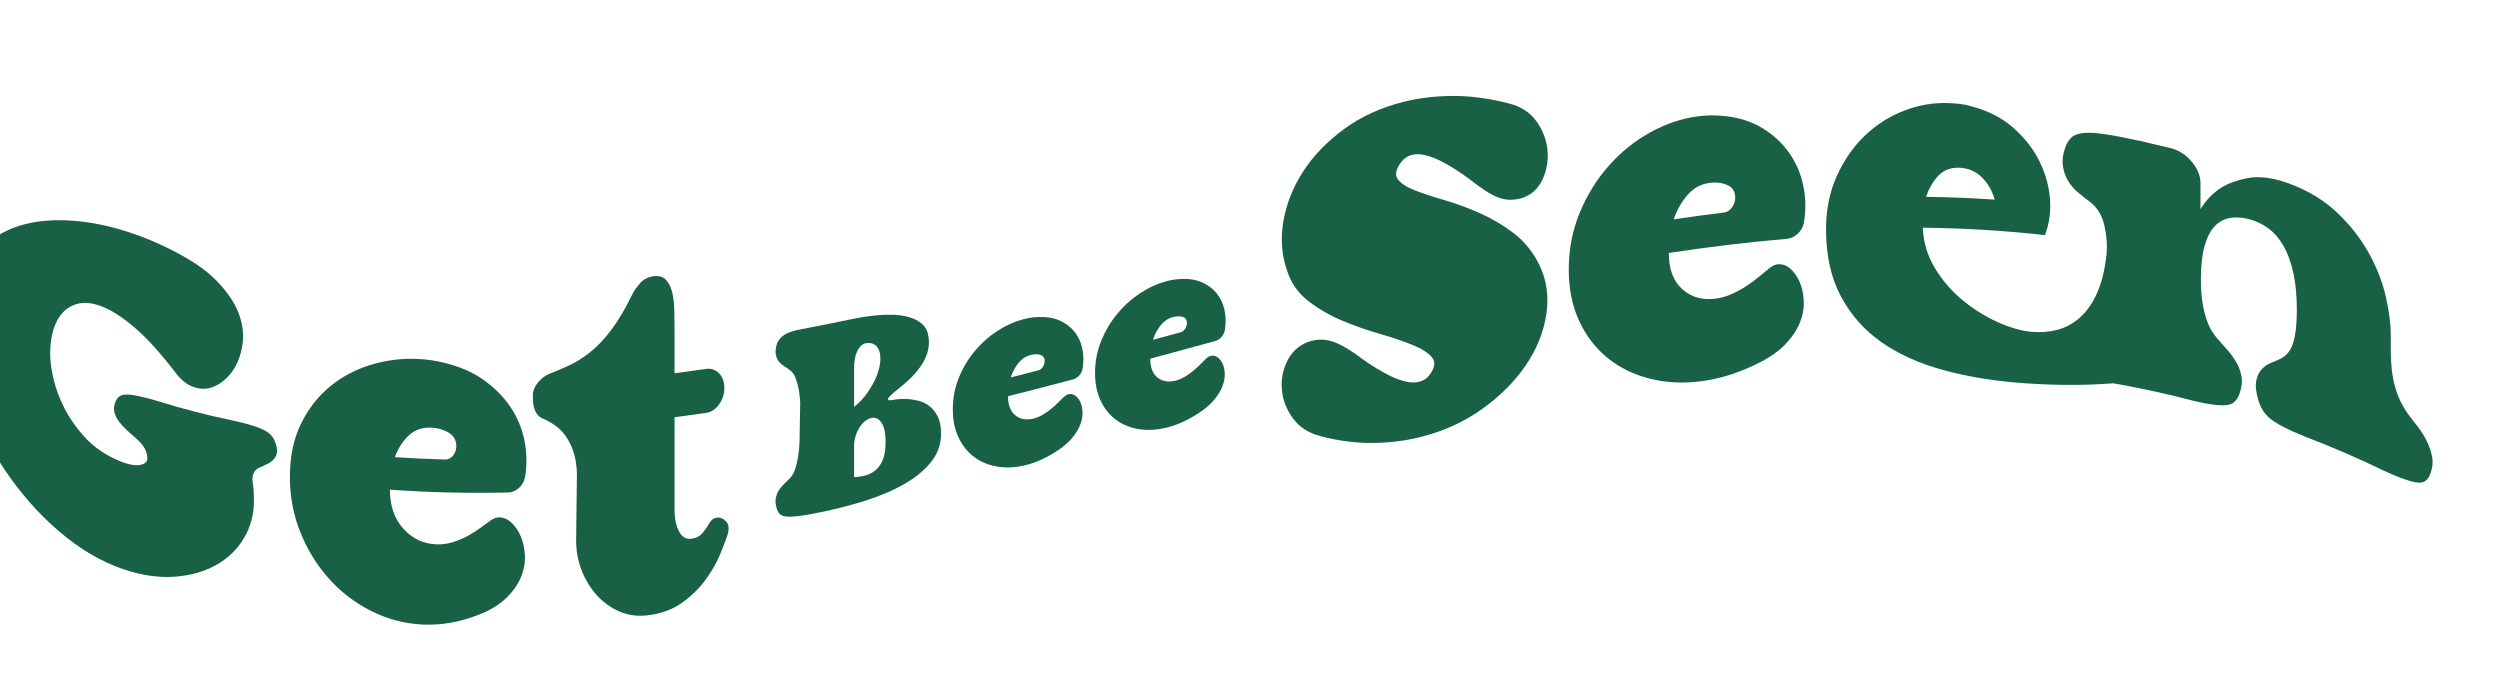
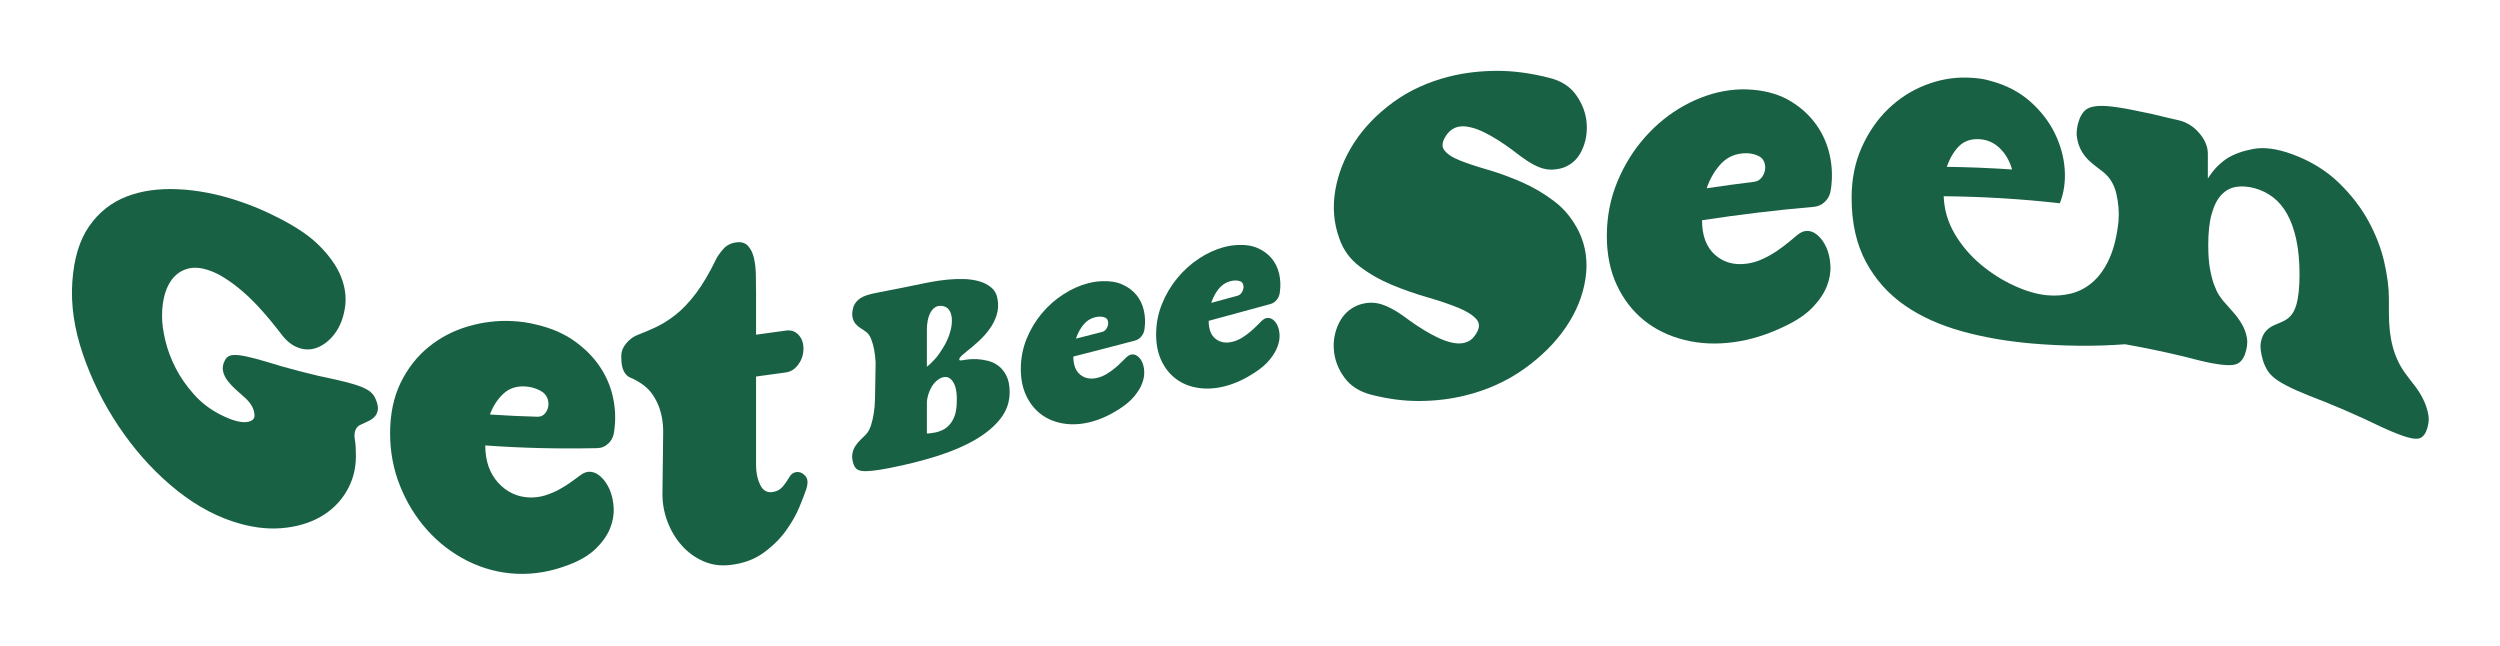
- <svg xmlns="http://www.w3.org/2000/svg" viewBox="95 330 845 230" fill="none">
+ <svg xmlns="http://www.w3.org/2000/svg" viewBox="54.39 337.26 888.16 229.24" fill="none">
  <path fill="#196144" d="M187.87 479.1C188.51 480.63 188.77 481.88 188.63 482.83C188.49 483.79 188.12 484.6 187.52 485.25C186.92 485.91 186.17 486.45 185.25 486.88C184.33 487.31 183.45 487.72 182.62 488.1C181.7 488.47 181.06 489.1 180.69 490.01C180.32 490.91 180.23 491.99 180.42 493.22C180.6 494.13 180.71 495.13 180.76 496.23C180.81 497.33 180.83 498.37 180.83 499.35C180.83 503.92 179.7 508.12 177.45 511.9C175.19 515.68 172.09 518.71 168.13 520.94C164.17 523.16 159.51 524.52 154.12 524.92C148.74 525.32 142.92 524.5 136.66 522.38C129.21 519.86 121.96 515.58 114.93 509.57C107.89 503.55 101.7 496.46 96.36 488.44C91.02 480.42 86.84 471.88 83.8 462.98C80.77 454.07 79.52 445.54 80.08 437.45C80.63 429.15 82.63 422.56 86.08 417.61C89.53 412.65 93.95 409.19 99.33 407.09C104.71 405 110.83 404.17 117.69 404.49C124.54 404.8 131.6 406.18 138.87 408.58C143.84 410.22 148.62 412.23 153.23 414.62C159.57 417.83 164.52 421.14 168.06 424.76C171.6 428.38 174.09 431.94 175.52 435.51C176.94 439.08 177.45 442.54 177.03 445.88C176.62 449.23 175.65 452.13 174.14 454.58C172.62 457.02 170.71 458.88 168.41 460.14C166.11 461.39 163.76 461.72 161.37 461.1C158.79 460.44 156.54 458.84 154.61 456.34C149.45 449.57 144.76 444.35 140.53 440.74C136.29 437.13 132.48 434.68 129.07 433.45C126.31 432.44 123.87 432.14 121.76 432.57C119.64 433 117.85 433.97 116.37 435.49C114.9 437.01 113.8 438.98 113.06 441.39C112.32 443.8 111.96 446.54 111.96 449.58C111.96 452.09 112.35 454.98 113.13 458.25C113.91 461.52 115.13 464.78 116.79 468.01C118.44 471.25 120.61 474.37 123.28 477.36C125.94 480.34 129.12 482.78 132.8 484.61C134.91 485.68 136.73 486.41 138.25 486.8C139.77 487.2 141.01 487.33 141.98 487.2C142.94 487.08 143.65 486.81 144.12 486.41C144.58 486.01 144.81 485.54 144.81 484.99C144.81 482.7 143.65 480.55 141.36 478.51C140.44 477.67 139.42 476.77 138.32 475.8C137.22 474.83 136.23 473.79 135.35 472.67C134.48 471.56 133.9 470.37 133.63 469.14C133.35 467.9 133.58 466.59 134.32 465.21C134.68 464.47 135.24 463.95 135.97 463.65C136.71 463.36 137.81 463.3 139.29 463.45C140.76 463.61 142.74 464.04 145.22 464.69C147.7 465.36 150.88 466.31 154.74 467.49C158.98 468.67 163.21 469.77 167.44 470.77C171.31 471.59 174.48 472.28 176.97 472.91C179.45 473.54 181.43 474.14 182.9 474.75C184.37 475.36 185.48 476 186.21 476.68C186.95 477.36 187.5 478.17 187.87 479.1" />
  <path fill="#196144" d="M247.36 476.7C245.42 475.35 243.17 474.64 240.59 474.54C237.65 474.43 235.16 475.31 233.14 477.21C231.11 479.12 229.55 481.54 228.45 484.52C234.06 484.9 239.67 485.16 245.28 485.31C246.3 485.34 247.12 485.03 247.77 484.39C248.41 483.75 248.85 482.97 249.08 482.05C249.31 481.13 249.29 480.17 249.01 479.19C248.74 478.2 248.18 477.37 247.36 476.7M226.79 495.51C226.79 500.96 228.31 505.38 231.34 508.72C234.38 512.07 238.11 513.84 242.53 513.99C244.46 514.05 246.32 513.8 248.11 513.24C249.91 512.67 251.59 511.96 253.15 511.1C254.72 510.24 256.16 509.32 257.5 508.34C258.83 507.36 259.96 506.53 260.88 505.87C261.89 505.21 262.81 504.87 263.64 504.86C265.11 504.84 266.49 505.41 267.78 506.57C269.07 507.74 270.13 509.26 270.96 511.14C271.78 513.03 272.27 515.19 272.41 517.63C272.54 520.08 272.11 522.55 271.1 525.03C270.08 527.51 268.4 529.9 266.06 532.18C263.71 534.46 260.51 536.39 256.46 537.91C250.3 540.31 244.13 541.37 237.97 541.1C231.8 540.82 225.96 539.28 220.44 536.51C214.92 533.73 210.14 530.04 206.09 525.49C202.04 520.95 198.84 515.72 196.5 509.86C194.15 504 192.98 497.78 192.98 491.25C192.98 484.38 194.22 478.41 196.7 473.29C199.19 468.17 202.48 463.96 206.57 460.61C210.66 457.25 215.31 454.82 220.51 453.26C225.71 451.71 230.98 451.06 236.31 451.32C239.35 451.46 242.29 451.9 245.15 452.63C250.3 453.86 254.74 455.76 258.47 458.42C262.19 461.08 265.21 464.1 267.51 467.53C269.81 470.96 271.37 474.64 272.2 478.59C273.03 482.54 273.16 486.43 272.61 490.26C272.43 492.12 271.76 493.61 270.61 494.73C269.46 495.86 268.1 496.44 266.54 496.47C253.29 496.75 240.04 496.47 226.79 495.51" />
  <path fill="#196144" d="M333.62 454.7C335.36 454.45 336.84 454.94 338.03 456.17C339.23 457.41 339.83 459.06 339.83 461.12C339.83 463.19 339.23 465.06 338.03 466.71C336.84 468.36 335.36 469.32 333.62 469.57C330.07 470.09 326.53 470.57 322.99 471.03C322.99 481.54 322.99 492.05 322.99 502.56C322.99 505.18 323.47 507.48 324.44 509.48C325.41 511.48 326.85 512.35 328.79 512.08C330.35 511.87 331.59 511.2 332.51 510.09C333.43 508.98 334.26 507.77 335 506.46C335.55 505.62 336.28 505.13 337.21 504.99C338.4 504.81 339.48 505.24 340.45 506.29C341.42 507.34 341.53 508.95 340.79 511.14C340.33 512.52 339.53 514.6 338.38 517.39C337.23 520.18 335.62 523.01 333.55 525.87C331.48 528.73 328.83 531.34 325.61 533.67C322.39 536.01 318.43 537.46 313.74 537.99C310.34 538.38 307.16 537.92 304.22 536.62C301.27 535.32 298.72 533.45 296.56 531.01C294.4 528.57 292.72 525.76 291.52 522.58C290.32 519.4 289.73 516.11 289.73 512.74C289.82 505.27 289.91 497.8 290 490.33C290 489.13 289.89 487.78 289.66 486.27C289.43 484.76 289.04 483.26 288.49 481.78C287.93 480.29 287.2 478.87 286.28 477.51C285.36 476.15 284.21 474.96 282.83 473.95C281.26 472.84 279.81 472.01 278.48 471.48C277.14 470.94 276.2 469.86 275.65 468.25C275.28 467.28 275.1 465.77 275.1 463.7C275.1 462.17 275.65 460.73 276.75 459.38C277.86 458.02 279.1 457.04 280.48 456.43C282.78 455.55 285.08 454.57 287.38 453.5C289.68 452.43 292.03 450.95 294.42 449.08C296.81 447.2 299.2 444.68 301.6 441.52C303.99 438.36 306.38 434.32 308.77 429.38C309.33 428.24 310.2 427.01 311.4 425.67C312.59 424.35 314.16 423.57 316.09 423.35C317.84 423.14 319.19 423.58 320.16 424.65C321.13 425.73 321.82 427.14 322.23 428.89C322.64 430.63 322.87 432.62 322.92 434.84C322.97 437.07 322.99 439.17 322.99 441.13C322.99 446.14 322.99 451.15 322.99 456.16C326.53 455.7 330.07 455.22 333.62 454.7" />
  <path fill="#196144" d="M383.68 491.27C383.98 491.27 384.41 491.24 384.97 491.18C385.53 491.12 386.14 491.02 386.8 490.88C387.56 490.72 388.36 490.44 389.2 490.05C390.04 489.66 390.81 489.1 391.52 488.37C392.23 487.64 392.84 486.68 393.35 485.49C393.86 484.3 394.16 482.78 394.27 480.96C394.47 477.43 394.1 474.85 393.16 473.22C392.22 471.59 391.02 470.94 389.54 471.26C388.73 471.43 387.95 471.84 387.22 472.48C386.48 473.12 385.86 473.87 385.35 474.73C384.84 475.59 384.44 476.53 384.13 477.56C383.83 478.58 383.68 479.55 383.68 480.45L383.68 491.27M383.68 467.55C384.29 467.12 385.17 466.29 386.34 465.05C387.51 463.81 388.76 462.02 390.08 459.69C390.94 458.12 391.59 456.53 392.02 454.94C392.45 453.34 392.63 451.89 392.55 450.58C392.48 449.27 392.15 448.2 391.56 447.37C390.98 446.54 390.13 446.06 389.01 445.94C388.04 445.85 387.23 446.02 386.57 446.46C385.91 446.91 385.36 447.53 384.93 448.35C384.5 449.16 384.18 450.08 383.98 451.12C383.78 452.15 383.68 453.21 383.68 454.29L383.68 467.55M365.47 466.06C365.37 464.39 365.19 462.83 364.93 461.38C364.68 460.1 364.32 458.88 363.87 457.7C363.41 456.52 362.8 455.68 362.04 455.15C361.48 454.72 360.86 454.29 360.17 453.87C359.49 453.46 358.88 452.94 358.34 452.31C357.81 451.69 357.44 450.88 357.24 449.9C357.04 448.91 357.16 447.65 357.62 446.13C358.13 444.9 358.97 443.9 360.13 443.15C361.3 442.39 363.18 441.78 365.77 441.29C371.74 440.15 377.71 438.95 383.68 437.7C384.18 437.59 385.11 437.43 386.46 437.2C387.8 436.97 389.36 436.77 391.14 436.59C392.92 436.42 394.79 436.35 396.74 436.39C398.7 436.44 400.53 436.7 402.23 437.18C403.93 437.66 405.39 438.42 406.61 439.46C407.83 440.5 408.56 441.92 408.82 443.73C409.12 445.7 408.99 447.55 408.44 449.27C407.88 451 407.05 452.62 405.96 454.13C404.87 455.65 403.59 457.09 402.11 458.45C400.64 459.81 399.14 461.08 397.62 462.26C397.21 462.59 396.78 462.96 396.32 463.36C395.87 463.77 395.53 464.12 395.33 464.44C395.13 464.76 395.1 465 395.26 465.18C395.41 465.36 395.87 465.36 396.63 465.19C396.83 465.14 397.39 465.06 398.3 464.95C399.22 464.83 400.28 464.8 401.5 464.85C402.72 464.91 404.02 465.11 405.39 465.45C406.76 465.79 408.02 466.4 409.16 467.28C410.3 468.15 411.24 469.34 411.98 470.85C412.72 472.36 413.08 474.29 413.08 476.63C413.08 480.06 412.02 483.15 409.88 485.91C407.75 488.67 404.81 491.16 401.05 493.37C397.29 495.58 392.81 497.53 387.6 499.19C382.39 500.85 376.69 502.3 370.5 503.51C368.06 503.99 366.06 504.31 364.52 504.48C362.97 504.65 361.72 504.69 360.78 504.59C359.84 504.49 359.14 504.24 358.69 503.84C358.23 503.44 357.87 502.88 357.62 502.14C357.16 500.78 357.02 499.57 357.2 498.52C357.38 497.46 357.73 496.53 358.27 495.71C358.8 494.89 359.42 494.15 360.13 493.48C360.85 492.81 361.48 492.18 362.04 491.59C362.8 490.79 363.4 489.7 363.83 488.33C364.26 486.95 364.58 485.59 364.78 484.23C365.04 482.67 365.19 481.02 365.24 479.27C365.32 474.87 365.39 470.46 365.47 466.06" />
  <path fill="#196144" d="M447.06 450.11C446 449.66 444.75 449.62 443.33 449.99C441.71 450.41 440.33 451.32 439.22 452.71C438.1 454.11 437.24 455.73 436.63 457.57C439.73 456.78 442.82 455.99 445.92 455.18C446.48 455.04 446.94 454.74 447.29 454.29C447.65 453.83 447.89 453.34 448.02 452.79C448.14 452.25 448.13 451.72 447.98 451.22C447.83 450.72 447.52 450.35 447.06 450.11M435.71 463.93C435.71 466.94 436.55 469.1 438.23 470.42C439.9 471.74 441.96 472.08 444.4 471.45C445.46 471.18 446.49 470.75 447.48 470.16C448.47 469.57 449.4 468.92 450.26 468.21C451.13 467.51 451.93 466.79 452.66 466.05C453.4 465.32 454.02 464.7 454.53 464.21C455.09 463.7 455.6 463.39 456.05 463.27C456.87 463.05 457.63 463.18 458.34 463.66C459.05 464.13 459.63 464.83 460.09 465.76C460.55 466.69 460.82 467.82 460.89 469.16C460.97 470.49 460.73 471.91 460.17 473.41C459.61 474.91 458.68 476.45 457.39 478.02C456.09 479.6 454.33 481.1 452.09 482.53C448.69 484.74 445.29 486.29 441.88 487.16C438.48 488.04 435.26 488.23 432.21 487.73C429.16 487.23 426.52 486.14 424.28 484.47C422.05 482.8 420.29 480.6 418.99 477.87C417.69 475.15 417.05 471.98 417.05 468.38C417.05 464.59 417.73 461.01 419.1 457.64C420.47 454.27 422.29 451.24 424.55 448.55C426.81 445.86 429.38 443.6 432.25 441.77C435.11 439.93 438.02 438.64 440.97 437.88C442.65 437.45 444.27 437.21 445.85 437.16C448.69 437.03 451.14 437.43 453.2 438.36C455.25 439.29 456.92 440.55 458.19 442.14C459.46 443.73 460.32 445.56 460.78 447.63C461.24 449.71 461.31 451.83 461.01 454.02C460.9 455.07 460.54 455.98 459.9 456.75C459.27 457.52 458.52 458.02 457.65 458.24C450.34 460.18 443.03 462.08 435.71 463.93" />
  <path fill="#196144" d="M495.14 437.24C494.07 436.81 492.83 436.79 491.41 437.17C489.78 437.62 488.41 438.55 487.29 439.96C486.17 441.38 485.31 443.01 484.7 444.86C487.8 444.02 490.9 443.17 494 442.33C494.55 442.18 495.01 441.88 495.37 441.42C495.72 440.96 495.96 440.46 496.09 439.91C496.22 439.37 496.2 438.85 496.05 438.35C495.9 437.85 495.6 437.48 495.14 437.24M483.79 451.24C483.79 454.25 484.62 456.39 486.3 457.68C487.98 458.97 490.03 459.28 492.47 458.62C493.54 458.33 494.57 457.89 495.56 457.29C496.55 456.69 497.47 456.03 498.34 455.31C499.2 454.6 500 453.87 500.74 453.13C501.47 452.38 502.1 451.76 502.6 451.27C503.16 450.75 503.67 450.44 504.13 450.31C504.94 450.09 505.7 450.21 506.41 450.68C507.13 451.15 507.71 451.85 508.17 452.77C508.62 453.7 508.89 454.83 508.97 456.17C509.04 457.5 508.8 458.92 508.24 460.42C507.68 461.93 506.76 463.47 505.46 465.05C504.17 466.64 502.4 468.16 500.17 469.61C496.76 471.85 493.36 473.44 489.96 474.37C486.55 475.29 483.33 475.53 480.28 475.1C477.23 474.66 474.59 473.63 472.36 472C470.12 470.38 468.36 468.22 467.06 465.53C465.77 462.84 465.12 459.69 465.12 456.08C465.12 452.29 465.81 448.7 467.18 445.3C468.55 441.89 470.36 438.82 472.63 436.08C474.88 433.34 477.45 431.02 480.32 429.13C483.19 427.24 486.1 425.9 489.04 425.1C490.72 424.64 492.35 424.38 493.92 424.31C496.76 424.14 499.21 424.51 501.27 425.43C503.33 426.34 504.99 427.59 506.26 429.17C507.53 430.75 508.39 432.57 508.85 434.64C509.31 436.71 509.39 438.84 509.08 441.03C508.98 442.08 508.61 442.99 507.98 443.76C507.34 444.54 506.59 445.04 505.73 445.27C498.41 447.26 491.1 449.26 483.79 451.24" />
  <path fill="#196144" d="M568.66 384.71C566.81 387.13 566.4 389.06 567.41 390.49C568.43 391.93 570.29 393.18 573 394.25C575.72 395.33 579.03 396.43 582.94 397.56C586.85 398.69 590.85 400.16 594.95 401.94C599.04 403.73 602.91 406 606.54 408.75C610.18 411.49 613.1 415.1 615.31 419.54C617.79 424.69 618.57 430.28 617.65 436.29C616.73 442.31 614.41 448.04 610.68 453.52C606.96 459 602.01 463.92 595.85 468.32C589.68 472.72 582.64 475.87 574.73 477.81C569.76 479.03 564.49 479.67 558.93 479.72C553.36 479.78 547.54 479.03 541.47 477.47C537.33 476.39 534.17 474.37 532.01 471.4C529.85 468.44 528.61 465.26 528.29 461.86C527.96 458.46 528.54 455.23 530.01 452.17C531.48 449.11 533.74 446.95 536.77 445.71C539.63 444.63 542.43 444.51 545.19 445.37C547.95 446.23 551.36 448.2 555.41 451.3C556.97 452.42 558.6 453.5 560.31 454.54C562.01 455.58 563.69 456.48 565.34 457.27C567 458.05 568.63 458.62 570.24 458.98C571.85 459.35 573.3 459.37 574.59 459.06C576.15 458.67 577.35 457.89 578.18 456.71C580.02 454.3 580.3 452.33 579.01 450.79C577.72 449.25 575.53 447.85 572.45 446.59C569.37 445.34 565.71 444.1 561.48 442.88C557.25 441.67 553.04 440.19 548.85 438.45C544.66 436.71 540.85 434.53 537.4 431.9C533.94 429.28 531.53 425.92 530.15 421.82C528.22 416.46 527.76 410.81 528.77 404.87C529.78 398.94 532.01 393.3 535.46 387.97C538.91 382.64 543.51 377.86 549.26 373.64C555.01 369.42 561.76 366.33 569.48 364.4C574.64 363.12 580.16 362.46 586.05 362.43C591.93 362.4 598.19 363.22 604.82 364.92C609.05 365.96 612.25 368.03 614.41 371.12C616.57 374.21 617.79 377.5 618.07 380.98C618.34 384.46 617.77 387.71 616.34 390.73C614.92 393.75 612.68 395.8 609.65 396.88C608.27 397.29 606.91 397.5 605.58 397.52C604.24 397.54 602.88 397.29 601.51 396.78C600.13 396.27 598.63 395.49 597.02 394.44C595.41 393.39 593.59 392.06 591.57 390.46C590 389.3 588.35 388.17 586.6 387.05C584.85 385.94 583.15 384.98 581.49 384.18C579.84 383.38 578.2 382.8 576.59 382.43C574.98 382.06 573.53 382.03 572.24 382.35C570.86 382.69 569.67 383.48 568.66 384.71" />
  <path fill="#196144" d="M679.62 392.94C677.69 391.86 675.44 391.48 672.86 391.82C669.91 392.2 667.43 393.56 665.41 395.86C663.38 398.17 661.82 400.93 660.71 404.14C666.33 403.3 671.94 402.54 677.55 401.85C678.56 401.72 679.39 401.3 680.04 400.57C680.68 399.84 681.12 399 681.35 398.04C681.58 397.09 681.56 396.14 681.28 395.19C681 394.24 680.45 393.49 679.62 392.94M659.06 415.5C659.06 420.95 660.58 425.02 663.61 427.74C666.65 430.46 670.38 431.51 674.79 430.95C676.73 430.7 678.59 430.18 680.38 429.36C682.18 428.55 683.85 427.63 685.42 426.58C686.98 425.54 688.43 424.46 689.77 423.35C691.1 422.23 692.23 421.3 693.15 420.56C694.16 419.81 695.08 419.4 695.91 419.33C697.38 419.19 698.76 419.67 700.05 420.76C701.34 421.86 702.4 423.32 703.22 425.16C704.05 427.01 704.54 429.15 704.67 431.59C704.81 434.03 704.37 436.52 703.36 439.04C702.35 441.57 700.67 444.05 698.33 446.48C695.98 448.92 692.78 451.09 688.73 453.03C682.57 456.06 676.4 458 670.24 458.83C664.07 459.66 658.23 459.4 652.71 458C647.19 456.61 642.4 454.28 638.36 450.99C634.31 447.69 631.11 443.53 628.76 438.48C626.42 433.44 625.24 427.65 625.24 421.12C625.24 414.25 626.49 407.83 628.97 401.84C631.45 395.87 634.74 390.56 638.84 385.95C642.93 381.35 647.58 377.6 652.78 374.74C657.98 371.89 663.25 370.09 668.58 369.36C671.62 368.94 674.56 368.88 677.42 369.18C682.57 369.64 687.01 371.04 690.73 373.33C694.46 375.63 697.47 378.44 699.77 381.73C702.07 385.03 703.64 388.64 704.47 392.56C705.3 396.47 705.43 400.35 704.88 404.21C704.7 406.07 704.03 407.59 702.88 408.77C701.73 409.95 700.37 410.6 698.81 410.74C685.56 411.87 672.31 413.49 659.06 415.5" />
  <path fill="#196144" d="M769.2 397.47C768.37 394.47 766.92 391.95 764.85 389.92C762.78 387.9 760.27 386.81 757.33 386.7C754.38 386.58 752.02 387.47 750.22 389.33C748.43 391.2 747.02 393.6 746.01 396.53C753.74 396.63 761.47 396.94 769.2 397.47M858.36 465.39C857.53 462.61 857.28 460.41 857.6 458.77C857.92 457.13 858.52 455.83 859.39 454.87C860.27 453.91 861.33 453.18 862.57 452.68C863.81 452.18 864.94 451.68 865.95 451.17C867.97 450.15 869.38 448.32 870.16 445.67C870.94 443.02 871.33 439.41 871.33 434.84C871.33 430.05 870.94 425.87 870.16 422.31C869.38 418.75 868.3 415.74 866.92 413.28C865.53 410.82 863.88 408.85 861.95 407.37C860.01 405.89 857.85 404.81 855.46 404.15C853.07 403.49 850.86 403.33 848.84 403.65C846.81 403.97 845.06 404.91 843.59 406.46C842.12 408 840.97 410.25 840.14 413.18C839.31 416.12 838.9 419.82 838.9 424.29C838.9 427.66 839.1 430.5 839.52 432.79C839.93 435.08 840.44 437.01 841.04 438.59C841.64 440.17 842.23 441.4 842.83 442.27C843.43 443.15 843.91 443.8 844.28 444.23C845.29 445.39 846.4 446.64 847.59 447.97C848.79 449.3 849.85 450.74 850.77 452.27C851.69 453.81 852.31 455.47 852.63 457.26C852.95 459.05 852.7 461.07 851.87 463.32C851.41 464.48 850.79 465.38 850.01 466.01C849.23 466.65 848.03 466.97 846.42 466.99C844.81 467.01 842.69 466.76 840.07 466.27C837.45 465.77 834.07 464.94 829.93 463.84C823.07 462.2 816.22 460.78 809.36 459.56C803.75 459.98 798.16 460.16 792.59 460.09C787.02 460.01 781.57 459.76 776.24 459.29C767.49 458.53 759.24 457.13 751.46 454.97C743.69 452.81 736.9 449.79 731.1 445.77C725.31 441.75 720.71 436.64 717.3 430.32C713.9 424.01 712.2 416.41 712.2 407.48C712.2 400.94 713.39 394.98 715.78 389.63C718.18 384.28 721.31 379.72 725.17 375.99C729.03 372.27 733.43 369.42 738.35 367.5C743.27 365.57 748.26 364.67 753.33 364.83C754.71 364.87 756.09 364.97 757.47 365.13C758.85 365.3 760.18 365.58 761.47 365.97C767.08 367.45 771.8 369.92 775.62 373.29C779.43 376.67 782.35 380.46 784.38 384.6C786.4 388.74 787.58 392.99 787.9 397.33C788.22 401.68 787.65 405.72 786.17 409.47C772.42 407.91 758.66 407.12 744.91 406.97C745.09 411.77 746.4 416.22 748.84 420.35C751.28 424.48 754.34 428.08 758.02 431.17C761.7 434.26 765.63 436.76 769.82 438.69C774.01 440.62 777.89 441.78 781.48 442.14C784.52 442.44 787.46 442.23 790.31 441.5C793.17 440.76 795.74 439.37 798.04 437.31C800.34 435.25 802.28 432.47 803.84 428.97C805.4 425.46 806.46 421.1 807.02 415.85C807.29 412.63 807.02 409.29 806.19 405.83C805.36 402.37 803.52 399.63 800.67 397.67C799.56 396.85 798.39 395.91 797.15 394.86C795.91 393.81 794.85 392.55 793.97 391.07C793.1 389.59 792.52 387.91 792.25 386.02C791.97 384.14 792.25 382.05 793.08 379.76C793.53 378.51 794.16 377.48 794.94 376.66C795.72 375.84 796.92 375.3 798.53 375.05C800.14 374.79 802.28 374.82 804.95 375.15C807.61 375.48 811.02 376.07 815.16 376.98C816.26 377.2 817.37 377.42 818.47 377.65C820.68 378.15 822.89 378.68 825.1 379.23C826.2 379.48 827.3 379.73 828.41 379.99C831.26 380.66 833.7 382.19 835.72 384.56C837.75 386.94 838.76 389.39 838.76 391.9L838.76 400.72C840.51 397.81 842.81 395.39 845.66 393.49C848.05 392 851.13 390.88 854.91 390.17C858.68 389.47 863.28 390.05 868.71 392.04C875.33 394.46 880.86 397.9 885.27 402.17C889.69 406.44 893.21 411.03 895.83 415.84C898.45 420.65 900.32 425.49 901.42 430.33C902.52 435.17 903.08 439.5 903.08 443.31L903.08 448.38C903.08 453.06 903.54 457.1 904.46 460.49C905.38 463.89 906.8 466.94 908.74 469.67C909.75 471.06 910.87 472.54 912.12 474.12C913.36 475.7 914.42 477.37 915.29 479.15C916.17 480.93 916.76 482.75 917.09 484.61C917.41 486.48 917.15 488.44 916.33 490.49C915.87 491.55 915.24 492.31 914.46 492.76C913.68 493.22 912.48 493.26 910.88 492.91C909.26 492.57 907.13 491.82 904.46 490.72C901.79 489.62 898.38 488.02 894.24 486.02C889.6 483.9 884.95 481.9 880.3 480.01C876.16 478.43 872.76 477.08 870.09 475.88C867.42 474.67 865.3 473.57 863.74 472.53C862.18 471.49 861 470.42 860.22 469.28C859.44 468.15 858.82 466.85 858.36 465.39" />
</svg>
